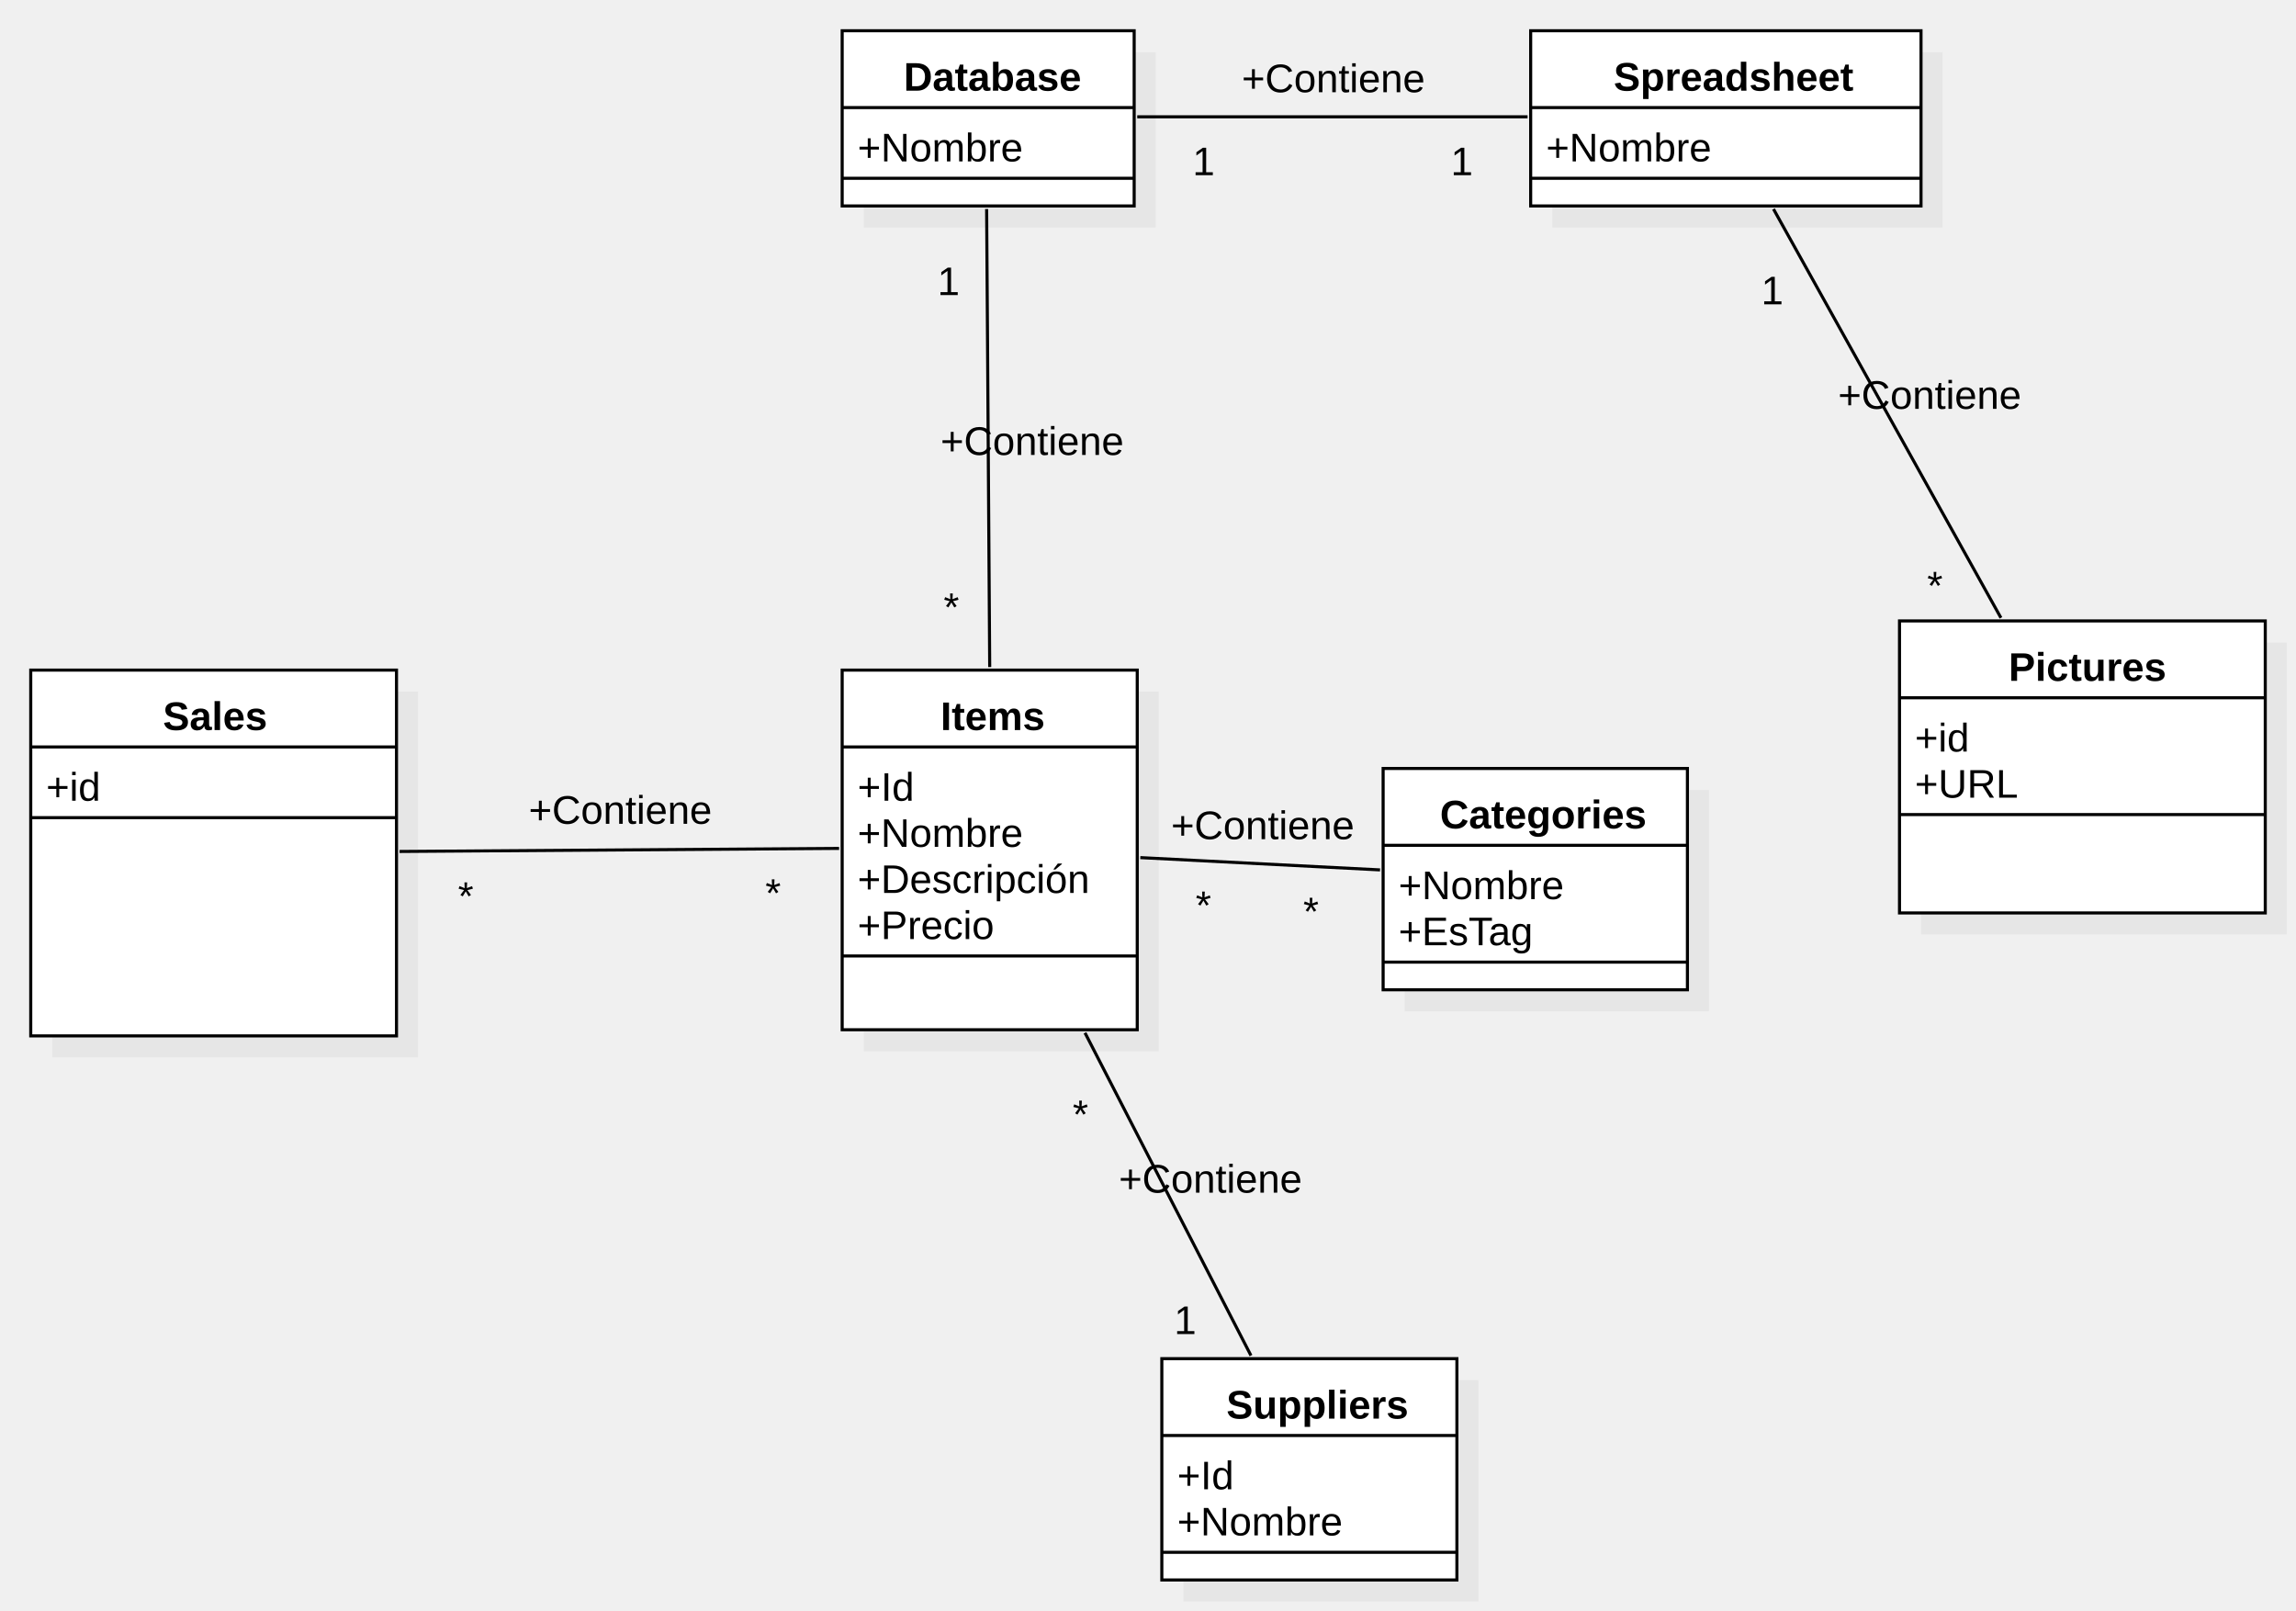
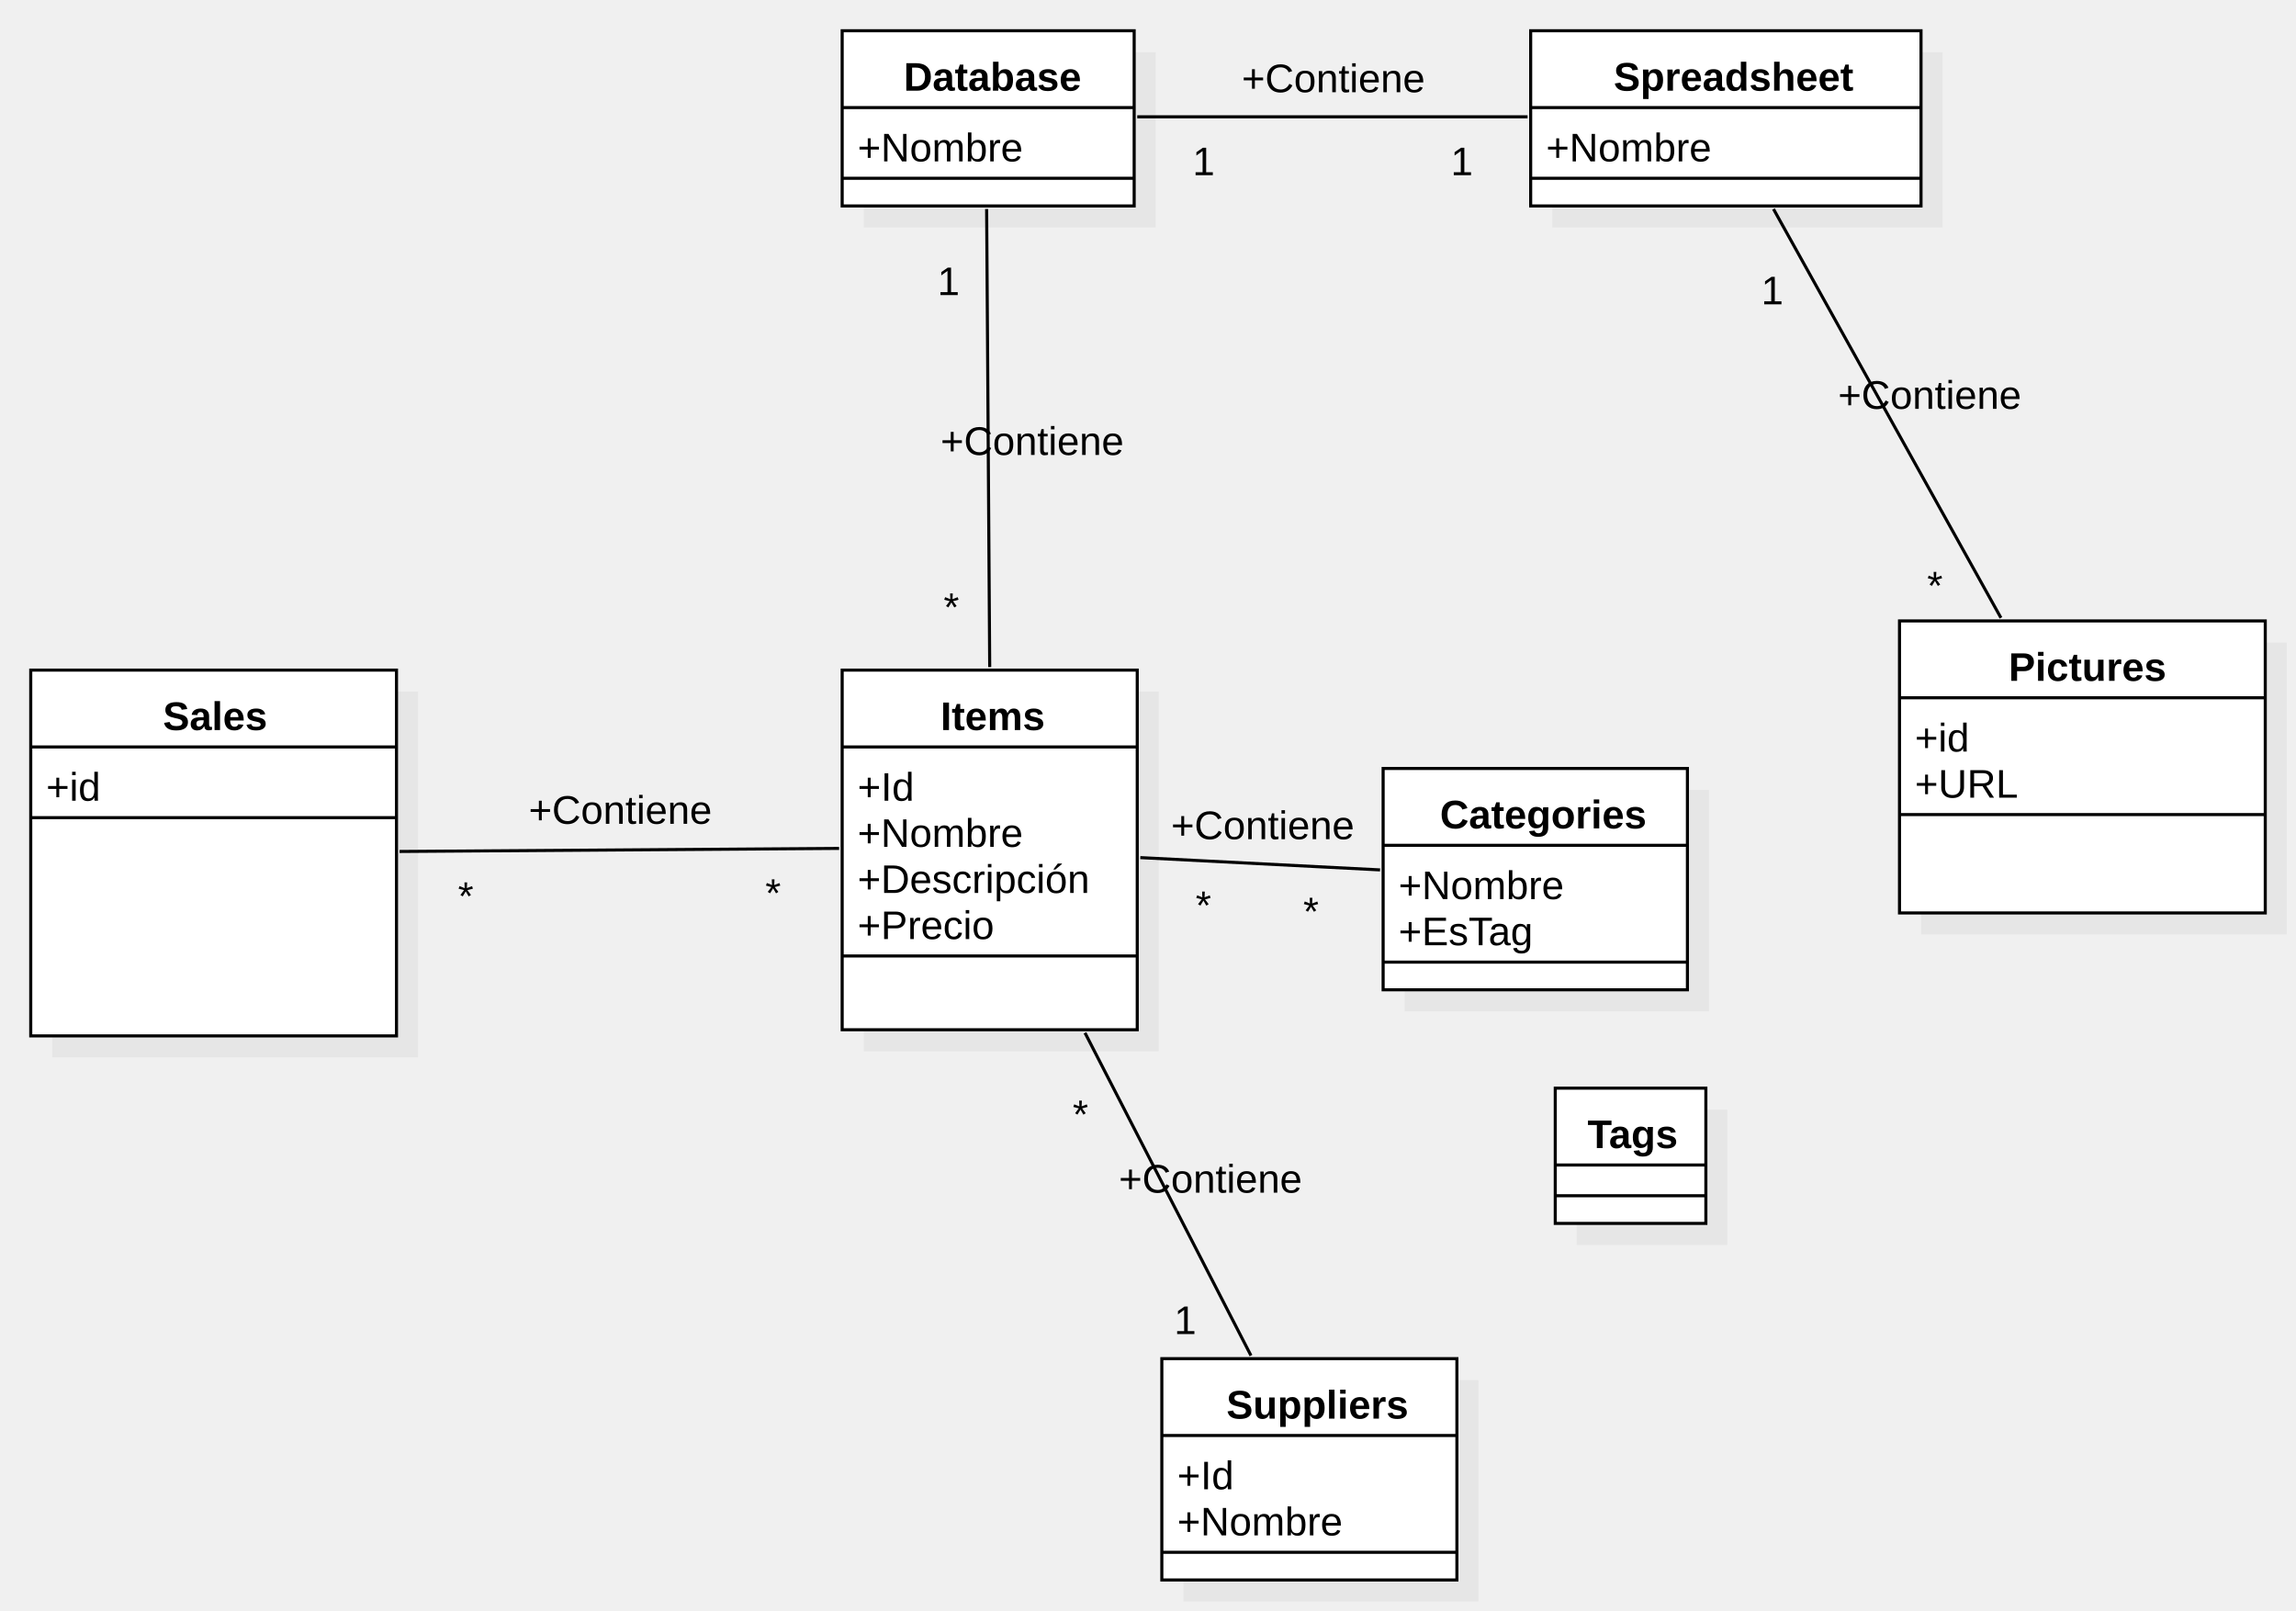
<svg xmlns="http://www.w3.org/2000/svg" version="1.1" width="747" height="524">
  <defs />
  <g>
    <g transform="translate(-142,-30) scale(1,1)">
      <rect fill="#C0C0C0" stroke="none" x="423" y="255" width="96" height="117" opacity="0.2" />
    </g>
    <g transform="translate(-142,-30) scale(1,1)">
      <rect fill="#ffffff" stroke="none" x="416" y="248" width="96" height="117" />
    </g>
    <g transform="translate(-142,-30) scale(1,1)">
      <path fill="none" stroke="#000000" d="M 416 248 L 512 248 L 512 365 L 416 365 L 416 248 Z Z" stroke-miterlimit="10" />
    </g>
    <g transform="translate(-142,-30) scale(1,1)">
      <path fill="none" stroke="#000000" d="M 416 273 L 512 273" stroke-miterlimit="10" />
    </g>
    <g transform="translate(-142,-30) scale(1,1)">
      <path fill="none" stroke="#000000" d="M 416 341 L 512 341" stroke-miterlimit="10" />
    </g>
    <g transform="translate(-142,-30) scale(1,1)">
      <g>
        <path fill="none" stroke="none" />
        <text fill="#000000" stroke="none" font-family="Arial" font-size="13px" font-style="normal" font-weight="bold" text-decoration="none" x="448" y="267.5">Items</text>
      </g>
    </g>
    <g transform="translate(-142,-30) scale(1,1)">
      <g>
        <path fill="none" stroke="none" />
        <text fill="#000000" stroke="none" font-family="Arial" font-size="13px" font-style="normal" font-weight="normal" text-decoration="none" x="421" y="290.5">+Id</text>
      </g>
    </g>
    <g transform="translate(-142,-30) scale(1,1)">
      <g>
        <path fill="none" stroke="none" />
        <text fill="#000000" stroke="none" font-family="Arial" font-size="13px" font-style="normal" font-weight="normal" text-decoration="none" x="421" y="305.5">+Nombre</text>
      </g>
    </g>
    <g transform="translate(-142,-30) scale(1,1)">
      <g>
        <path fill="none" stroke="none" />
        <text fill="#000000" stroke="none" font-family="Arial" font-size="13px" font-style="normal" font-weight="normal" text-decoration="none" x="421" y="320.5">+Descripción</text>
      </g>
    </g>
    <g transform="translate(-142,-30) scale(1,1)">
      <g>
        <path fill="none" stroke="none" />
        <text fill="#000000" stroke="none" font-family="Arial" font-size="13px" font-style="normal" font-weight="normal" text-decoration="none" x="421" y="335.5">+Precio</text>
      </g>
    </g>
    <g transform="translate(-142,-30) scale(1,1)">
      <rect fill="#C0C0C0" stroke="none" x="599" y="287" width="99" height="72" opacity="0.2" />
    </g>
    <g transform="translate(-142,-30) scale(1,1)">
      <rect fill="#ffffff" stroke="none" x="592" y="280" width="99" height="72" />
    </g>
    <g transform="translate(-142,-30) scale(1,1)">
      <path fill="none" stroke="#000000" d="M 592 280 L 691 280 L 691 352 L 592 352 L 592 280 Z Z" stroke-miterlimit="10" />
    </g>
    <g transform="translate(-142,-30) scale(1,1)">
      <path fill="none" stroke="#000000" d="M 592 305 L 691 305" stroke-miterlimit="10" />
    </g>
    <g transform="translate(-142,-30) scale(1,1)">
      <path fill="none" stroke="#000000" d="M 592 343 L 691 343" stroke-miterlimit="10" />
    </g>
    <g transform="translate(-142,-30) scale(1,1)">
      <g>
        <path fill="none" stroke="none" />
        <text fill="#000000" stroke="none" font-family="Arial" font-size="13px" font-style="normal" font-weight="bold" text-decoration="none" x="610.5" y="299.5">Categories</text>
      </g>
    </g>
    <g transform="translate(-142,-30) scale(1,1)">
      <g>
        <path fill="none" stroke="none" />
        <text fill="#000000" stroke="none" font-family="Arial" font-size="13px" font-style="normal" font-weight="normal" text-decoration="none" x="597" y="322.5">+Nombre</text>
      </g>
    </g>
    <g transform="translate(-142,-30) scale(1,1)">
      <g>
        <path fill="none" stroke="none" />
        <text fill="#000000" stroke="none" font-family="Arial" font-size="13px" font-style="normal" font-weight="normal" text-decoration="none" x="597" y="337.5">+EsTag</text>
      </g>
    </g>
    <g transform="translate(-142,-30) scale(1,1)">
      <rect fill="#C0C0C0" stroke="none" x="423" y="47" width="95" height="57" opacity="0.2" />
    </g>
    <g transform="translate(-142,-30) scale(1,1)">
      <rect fill="#ffffff" stroke="none" x="416" y="40" width="95" height="57" />
    </g>
    <g transform="translate(-142,-30) scale(1,1)">
      <path fill="none" stroke="#000000" d="M 416 40 L 511 40 L 511 97 L 416 97 L 416 40 Z Z" stroke-miterlimit="10" />
    </g>
    <g transform="translate(-142,-30) scale(1,1)">
      <path fill="none" stroke="#000000" d="M 416 65 L 511 65" stroke-miterlimit="10" />
    </g>
    <g transform="translate(-142,-30) scale(1,1)">
      <path fill="none" stroke="#000000" d="M 416 88 L 511 88" stroke-miterlimit="10" />
    </g>
    <g transform="translate(-142,-30) scale(1,1)">
      <g>
        <path fill="none" stroke="none" />
        <text fill="#000000" stroke="none" font-family="Arial" font-size="13px" font-style="normal" font-weight="bold" text-decoration="none" x="436" y="59.5">Database</text>
      </g>
    </g>
    <g transform="translate(-142,-30) scale(1,1)">
      <g>
        <path fill="none" stroke="none" />
        <text fill="#000000" stroke="none" font-family="Arial" font-size="13px" font-style="normal" font-weight="normal" text-decoration="none" x="421" y="82.5">+Nombre</text>
      </g>
    </g>
    <g transform="translate(-142,-30) scale(1,1)">
      <rect fill="#C0C0C0" stroke="none" x="647" y="47" width="127" height="57" opacity="0.2" />
    </g>
    <g transform="translate(-142,-30) scale(1,1)">
      <rect fill="#ffffff" stroke="none" x="640" y="40" width="127" height="57" />
    </g>
    <g transform="translate(-142,-30) scale(1,1)">
      <path fill="none" stroke="#000000" d="M 640 40 L 767 40 L 767 97 L 640 97 L 640 40 Z Z" stroke-miterlimit="10" />
    </g>
    <g transform="translate(-142,-30) scale(1,1)">
      <path fill="none" stroke="#000000" d="M 640 65 L 767 65" stroke-miterlimit="10" />
    </g>
    <g transform="translate(-142,-30) scale(1,1)">
      <path fill="none" stroke="#000000" d="M 640 88 L 767 88" stroke-miterlimit="10" />
    </g>
    <g transform="translate(-142,-30) scale(1,1)">
      <g>
        <path fill="none" stroke="none" />
        <text fill="#000000" stroke="none" font-family="Arial" font-size="13px" font-style="normal" font-weight="bold" text-decoration="none" x="667" y="59.5">Spreadsheet</text>
      </g>
    </g>
    <g transform="translate(-142,-30) scale(1,1)">
      <g>
        <path fill="none" stroke="none" />
        <text fill="#000000" stroke="none" font-family="Arial" font-size="13px" font-style="normal" font-weight="normal" text-decoration="none" x="645" y="82.5">+Nombre</text>
      </g>
    </g>
    <g transform="translate(-142,-30) scale(1,1)">
      <path fill="none" stroke="#000000" d="M 463 98 L 464 247" stroke-miterlimit="10" />
    </g>
    <g transform="translate(-142,-30) scale(1,1)">
      <g>
        <path fill="none" stroke="none" />
        <text fill="#000000" stroke="none" font-family="Arial" font-size="13px" font-style="normal" font-weight="normal" text-decoration="none" x="448" y="178">+Contiene</text>
      </g>
    </g>
    <g transform="translate(-142,-30) scale(1,1)">
      <g>
        <path fill="none" stroke="none" />
        <text fill="#000000" stroke="none" font-family="Arial" font-size="13px" font-style="normal" font-weight="normal" text-decoration="none" x="447" y="126">1</text>
      </g>
    </g>
    <g transform="translate(-142,-30) scale(1,1)">
      <g>
        <path fill="none" stroke="none" />
        <text fill="#000000" stroke="none" font-family="Arial" font-size="13px" font-style="normal" font-weight="normal" text-decoration="none" x="449" y="232">*</text>
      </g>
    </g>
    <g transform="translate(-142,-30) scale(1,1)">
      <path fill="none" stroke="#000000" d="M 513 309 L 591 313" stroke-miterlimit="10" />
    </g>
    <g transform="translate(-142,-30) scale(1,1)">
      <g>
        <path fill="none" stroke="none" />
        <text fill="#000000" stroke="none" font-family="Arial" font-size="13px" font-style="normal" font-weight="normal" text-decoration="none" x="523" y="303">+Contiene</text>
      </g>
    </g>
    <g transform="translate(-142,-30) scale(1,1)">
      <g>
        <path fill="none" stroke="none" />
        <text fill="#000000" stroke="none" font-family="Arial" font-size="13px" font-style="normal" font-weight="normal" text-decoration="none" x="531" y="329">*</text>
      </g>
    </g>
    <g transform="translate(-142,-30) scale(1,1)">
      <g>
        <path fill="none" stroke="none" />
        <text fill="#000000" stroke="none" font-family="Arial" font-size="13px" font-style="normal" font-weight="normal" text-decoration="none" x="566" y="331">*</text>
      </g>
    </g>
    <g transform="translate(-142,-30) scale(1,1)">
      <rect fill="#C0C0C0" stroke="none" x="527" y="479" width="96" height="72" opacity="0.2" />
    </g>
    <g transform="translate(-142,-30) scale(1,1)">
      <rect fill="#ffffff" stroke="none" x="520" y="472" width="96" height="72" />
    </g>
    <g transform="translate(-142,-30) scale(1,1)">
      <path fill="none" stroke="#000000" d="M 520 472 L 616 472 L 616 544 L 520 544 L 520 472 Z Z" stroke-miterlimit="10" />
    </g>
    <g transform="translate(-142,-30) scale(1,1)">
      <path fill="none" stroke="#000000" d="M 520 497 L 616 497" stroke-miterlimit="10" />
    </g>
    <g transform="translate(-142,-30) scale(1,1)">
      <path fill="none" stroke="#000000" d="M 520 535 L 616 535" stroke-miterlimit="10" />
    </g>
    <g transform="translate(-142,-30) scale(1,1)">
      <g>
        <path fill="none" stroke="none" />
        <text fill="#000000" stroke="none" font-family="Arial" font-size="13px" font-style="normal" font-weight="bold" text-decoration="none" x="541" y="491.5">Suppliers</text>
      </g>
    </g>
    <g transform="translate(-142,-30) scale(1,1)">
      <g>
        <path fill="none" stroke="none" />
        <text fill="#000000" stroke="none" font-family="Arial" font-size="13px" font-style="normal" font-weight="normal" text-decoration="none" x="525" y="514.5">+Id</text>
      </g>
    </g>
    <g transform="translate(-142,-30) scale(1,1)">
      <g>
        <path fill="none" stroke="none" />
        <text fill="#000000" stroke="none" font-family="Arial" font-size="13px" font-style="normal" font-weight="normal" text-decoration="none" x="525" y="529.5">+Nombre</text>
      </g>
    </g>
    <g transform="translate(-142,-30) scale(1,1)">
      <path fill="none" stroke="#000000" d="M 495 366 L 549 471" stroke-miterlimit="10" />
    </g>
    <g transform="translate(-142,-30) scale(1,1)">
      <g>
        <path fill="none" stroke="none" />
        <text fill="#000000" stroke="none" font-family="Arial" font-size="13px" font-style="normal" font-weight="normal" text-decoration="none" x="506" y="418">+Contiene</text>
      </g>
    </g>
    <g transform="translate(-142,-30) scale(1,1)">
      <g>
        <path fill="none" stroke="none" />
        <text fill="#000000" stroke="none" font-family="Arial" font-size="13px" font-style="normal" font-weight="normal" text-decoration="none" x="491" y="397">*</text>
      </g>
    </g>
    <g transform="translate(-142,-30) scale(1,1)">
      <g>
        <path fill="none" stroke="none" />
        <text fill="#000000" stroke="none" font-family="Arial" font-size="13px" font-style="normal" font-weight="normal" text-decoration="none" x="524" y="464">1</text>
      </g>
    </g>
    <g transform="translate(-142,-30) scale(1,1)">
      <path fill="none" stroke="#000000" d="M 512 68 L 639 68" stroke-miterlimit="10" />
    </g>
    <g transform="translate(-142,-30) scale(1,1)">
      <g>
        <path fill="none" stroke="none" />
        <text fill="#000000" stroke="none" font-family="Arial" font-size="13px" font-style="normal" font-weight="normal" text-decoration="none" x="546" y="60">+Contiene</text>
      </g>
    </g>
    <g transform="translate(-142,-30) scale(1,1)">
      <g>
        <path fill="none" stroke="none" />
        <text fill="#000000" stroke="none" font-family="Arial" font-size="13px" font-style="normal" font-weight="normal" text-decoration="none" x="530" y="87">1</text>
      </g>
    </g>
    <g transform="translate(-142,-30) scale(1,1)">
      <g>
        <path fill="none" stroke="none" />
        <text fill="#000000" stroke="none" font-family="Arial" font-size="13px" font-style="normal" font-weight="normal" text-decoration="none" x="614" y="87">1</text>
      </g>
    </g>
    <g transform="translate(-142,-30) scale(1,1)">
      <rect fill="#C0C0C0" stroke="none" x="159" y="255" width="119" height="119" opacity="0.2" />
    </g>
    <g transform="translate(-142,-30) scale(1,1)">
      <rect fill="#ffffff" stroke="none" x="152" y="248" width="119" height="119" />
    </g>
    <g transform="translate(-142,-30) scale(1,1)">
      <path fill="none" stroke="#000000" d="M 152 248 L 271 248 L 271 367 L 152 367 L 152 248 Z Z" stroke-miterlimit="10" />
    </g>
    <g transform="translate(-142,-30) scale(1,1)">
      <path fill="none" stroke="#000000" d="M 152 273 L 271 273" stroke-miterlimit="10" />
    </g>
    <g transform="translate(-142,-30) scale(1,1)">
      <path fill="none" stroke="#000000" d="M 152 296 L 271 296" stroke-miterlimit="10" />
    </g>
    <g transform="translate(-142,-30) scale(1,1)">
      <g>
        <path fill="none" stroke="none" />
        <text fill="#000000" stroke="none" font-family="Arial" font-size="13px" font-style="normal" font-weight="bold" text-decoration="none" x="195" y="267.5">Sales</text>
      </g>
    </g>
    <g transform="translate(-142,-30) scale(1,1)">
      <g>
        <path fill="none" stroke="none" />
        <text fill="#000000" stroke="none" font-family="Arial" font-size="13px" font-style="normal" font-weight="normal" text-decoration="none" x="157" y="290.5">+id</text>
      </g>
    </g>
    <g transform="translate(-142,-30) scale(1,1)">
      <path fill="none" stroke="#000000" d="M 272 307 L 415 306" stroke-miterlimit="10" />
    </g>
    <g transform="translate(-142,-30) scale(1,1)">
      <g>
        <path fill="none" stroke="none" />
        <text fill="#000000" stroke="none" font-family="Arial" font-size="13px" font-style="normal" font-weight="normal" text-decoration="none" x="314" y="298">+Contiene</text>
      </g>
    </g>
    <g transform="translate(-142,-30) scale(1,1)">
      <g>
        <path fill="none" stroke="none" />
        <text fill="#000000" stroke="none" font-family="Arial" font-size="13px" font-style="normal" font-weight="normal" text-decoration="none" x="291" y="326">*</text>
      </g>
    </g>
    <g transform="translate(-142,-30) scale(1,1)">
      <g>
        <path fill="none" stroke="none" />
        <text fill="#000000" stroke="none" font-family="Arial" font-size="13px" font-style="normal" font-weight="normal" text-decoration="none" x="391" y="325">*</text>
      </g>
    </g>
    <g transform="translate(-142,-30) scale(1,1)">
      <rect fill="#C0C0C0" stroke="none" x="767" y="239" width="119" height="95" opacity="0.2" />
    </g>
    <g transform="translate(-142,-30) scale(1,1)">
      <rect fill="#ffffff" stroke="none" x="760" y="232" width="119" height="95" />
    </g>
    <g transform="translate(-142,-30) scale(1,1)">
      <path fill="none" stroke="#000000" d="M 760 232 L 879 232 L 879 327 L 760 327 L 760 232 Z Z" stroke-miterlimit="10" />
    </g>
    <g transform="translate(-142,-30) scale(1,1)">
      <path fill="none" stroke="#000000" d="M 760 257 L 879 257" stroke-miterlimit="10" />
    </g>
    <g transform="translate(-142,-30) scale(1,1)">
      <path fill="none" stroke="#000000" d="M 760 295 L 879 295" stroke-miterlimit="10" />
    </g>
    <g transform="translate(-142,-30) scale(1,1)">
      <g>
        <path fill="none" stroke="none" />
        <text fill="#000000" stroke="none" font-family="Arial" font-size="13px" font-style="normal" font-weight="bold" text-decoration="none" x="795.5" y="251.5">Pictures</text>
      </g>
    </g>
    <g transform="translate(-142,-30) scale(1,1)">
      <g>
        <path fill="none" stroke="none" />
        <text fill="#000000" stroke="none" font-family="Arial" font-size="13px" font-style="normal" font-weight="normal" text-decoration="none" x="765" y="274.5">+id</text>
      </g>
    </g>
    <g transform="translate(-142,-30) scale(1,1)">
      <g>
        <path fill="none" stroke="none" />
        <text fill="#000000" stroke="none" font-family="Arial" font-size="13px" font-style="normal" font-weight="normal" text-decoration="none" x="765" y="289.5">+URL</text>
      </g>
    </g>
    <g transform="translate(-142,-30) scale(1,1)">
      <path fill="none" stroke="#000000" d="M 719 98 L 793 231" stroke-miterlimit="10" />
    </g>
    <g transform="translate(-142,-30) scale(1,1)">
      <g>
        <path fill="none" stroke="none" />
        <text fill="#000000" stroke="none" font-family="Arial" font-size="13px" font-style="normal" font-weight="normal" text-decoration="none" x="740" y="163">+Contiene</text>
      </g>
    </g>
    <g transform="translate(-142,-30) scale(1,1)">
      <g>
        <path fill="none" stroke="none" />
        <text fill="#000000" stroke="none" font-family="Arial" font-size="13px" font-style="normal" font-weight="normal" text-decoration="none" x="715" y="129">1</text>
      </g>
    </g>
    <g transform="translate(-142,-30) scale(1,1)">
      <g>
        <path fill="none" stroke="none" />
        <text fill="#000000" stroke="none" font-family="Arial" font-size="13px" font-style="normal" font-weight="normal" text-decoration="none" x="769" y="225">*</text>
      </g>
    </g>
+     <g transform="translate(-142,-30) scale(1,1)">
+       <rect fill="#C0C0C0" stroke="none" x="655" y="391" width="49" height="44" opacity="0.2" />
+     </g>
+     <g transform="translate(-142,-30) scale(1,1)">
+       <rect fill="#ffffff" stroke="none" x="648" y="384" width="49" height="44" />
+     </g>
+     <g transform="translate(-142,-30) scale(1,1)">
+       <path fill="none" stroke="#000000" d="M 648 384 L 697 384 L 697 428 L 648 428 L 648 384 Z Z" stroke-miterlimit="10" />
+     </g>
+     <g transform="translate(-142,-30) scale(1,1)">
+       <path fill="none" stroke="#000000" d="M 648 409 L 697 409" stroke-miterlimit="10" />
+     </g>
+     <g transform="translate(-142,-30) scale(1,1)">
+       <path fill="none" stroke="#000000" d="M 648 419 L 697 419" stroke-miterlimit="10" />
+     </g>
+     <g transform="translate(-142,-30) scale(1,1)">
+       <g>
+         <path fill="none" stroke="none" />
+         <text fill="#000000" stroke="none" font-family="Arial" font-size="13px" font-style="normal" font-weight="bold" text-decoration="none" x="658.5" y="403.5">Tags</text>
+       </g>
+     </g>
  </g>
</svg>
